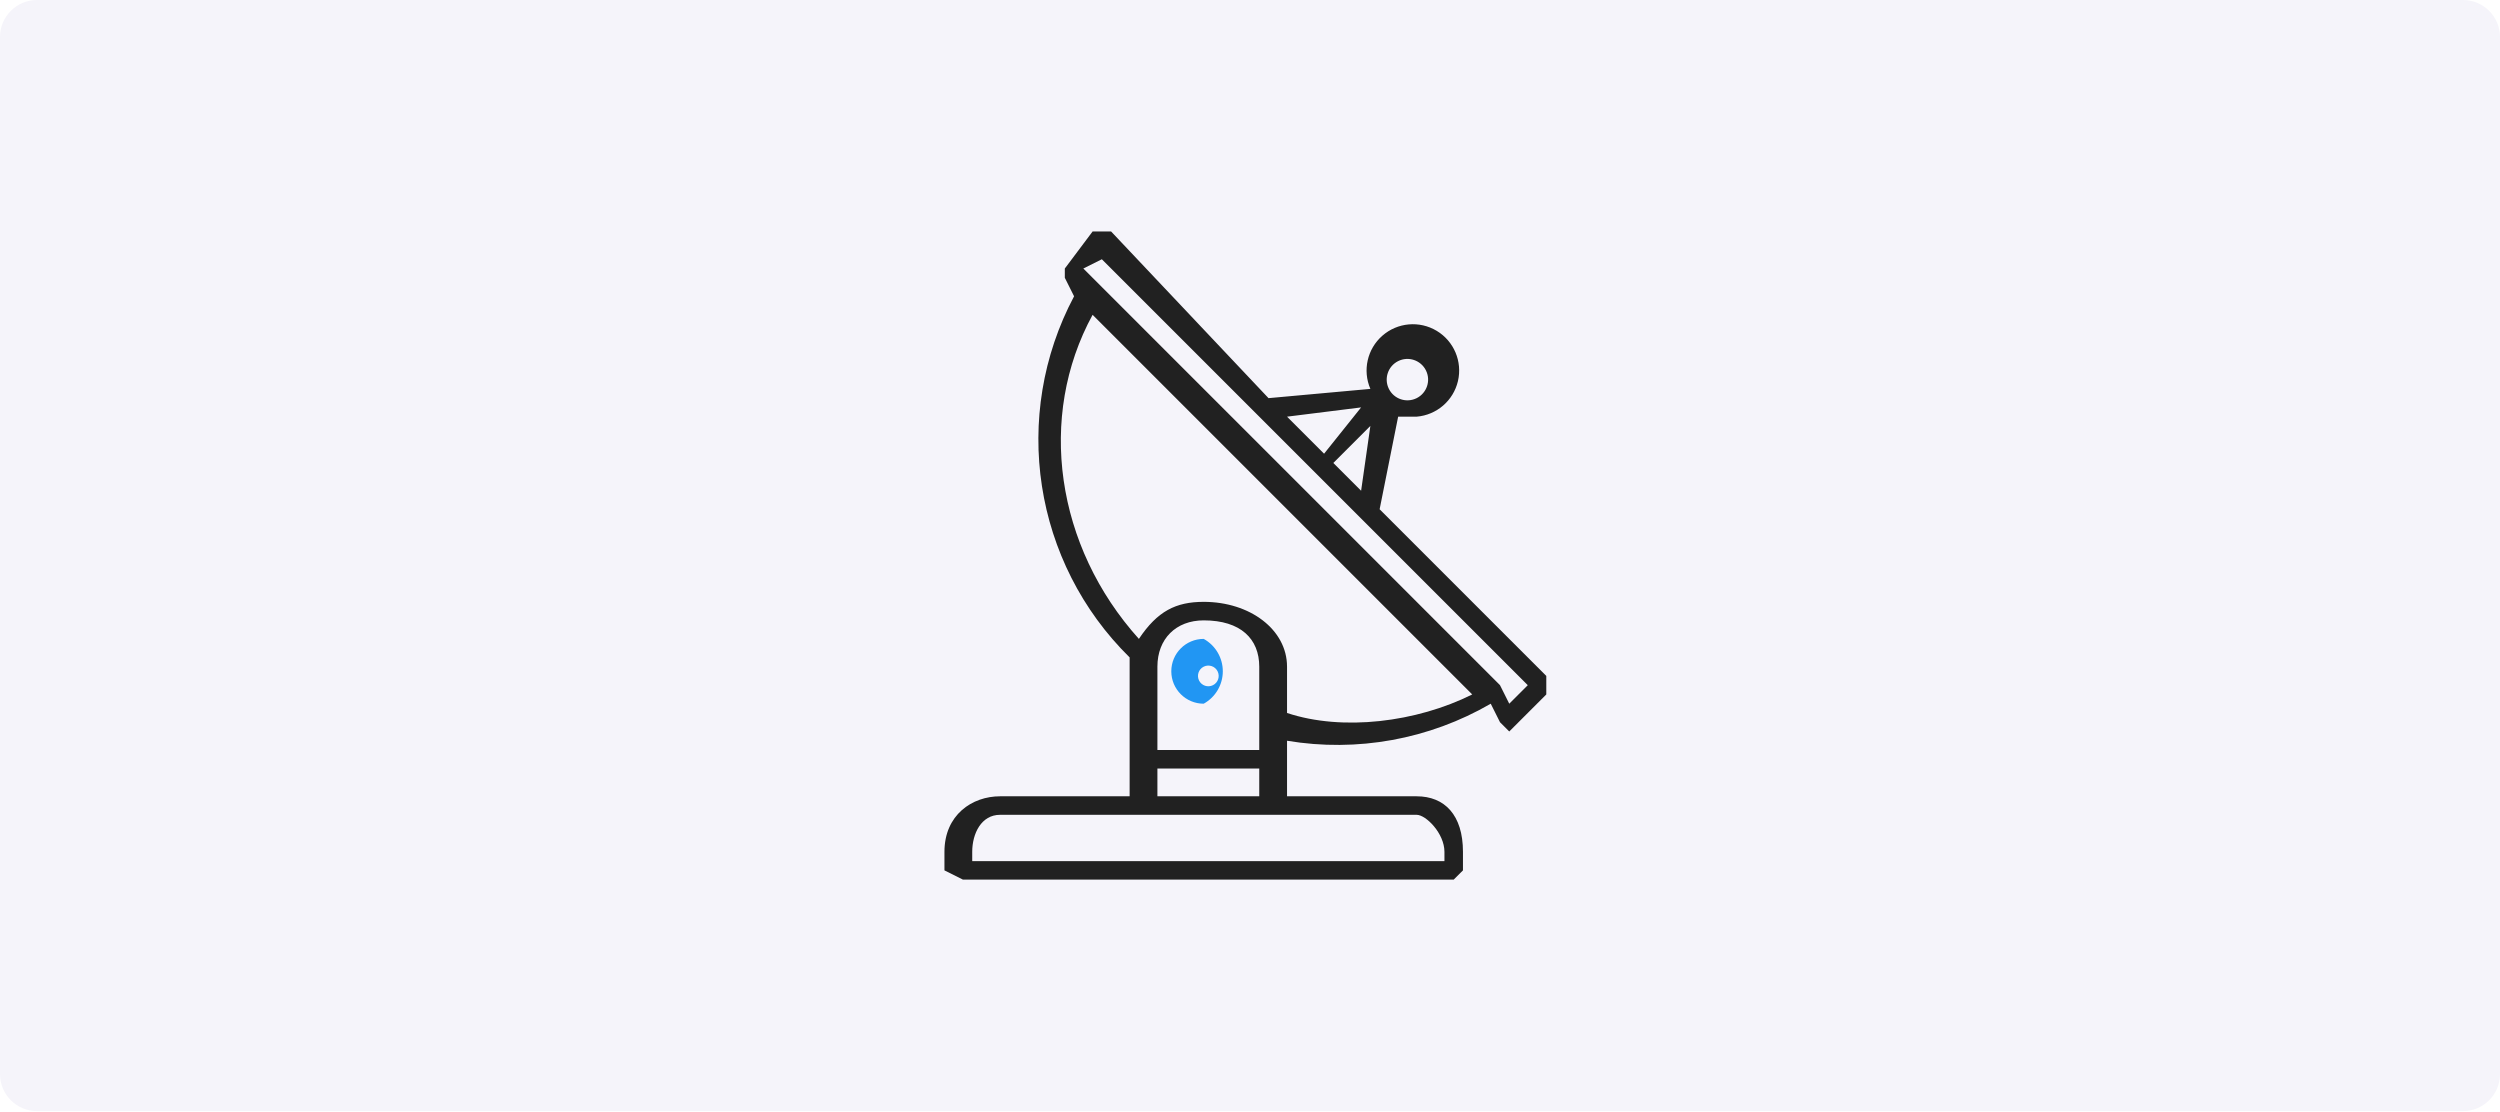
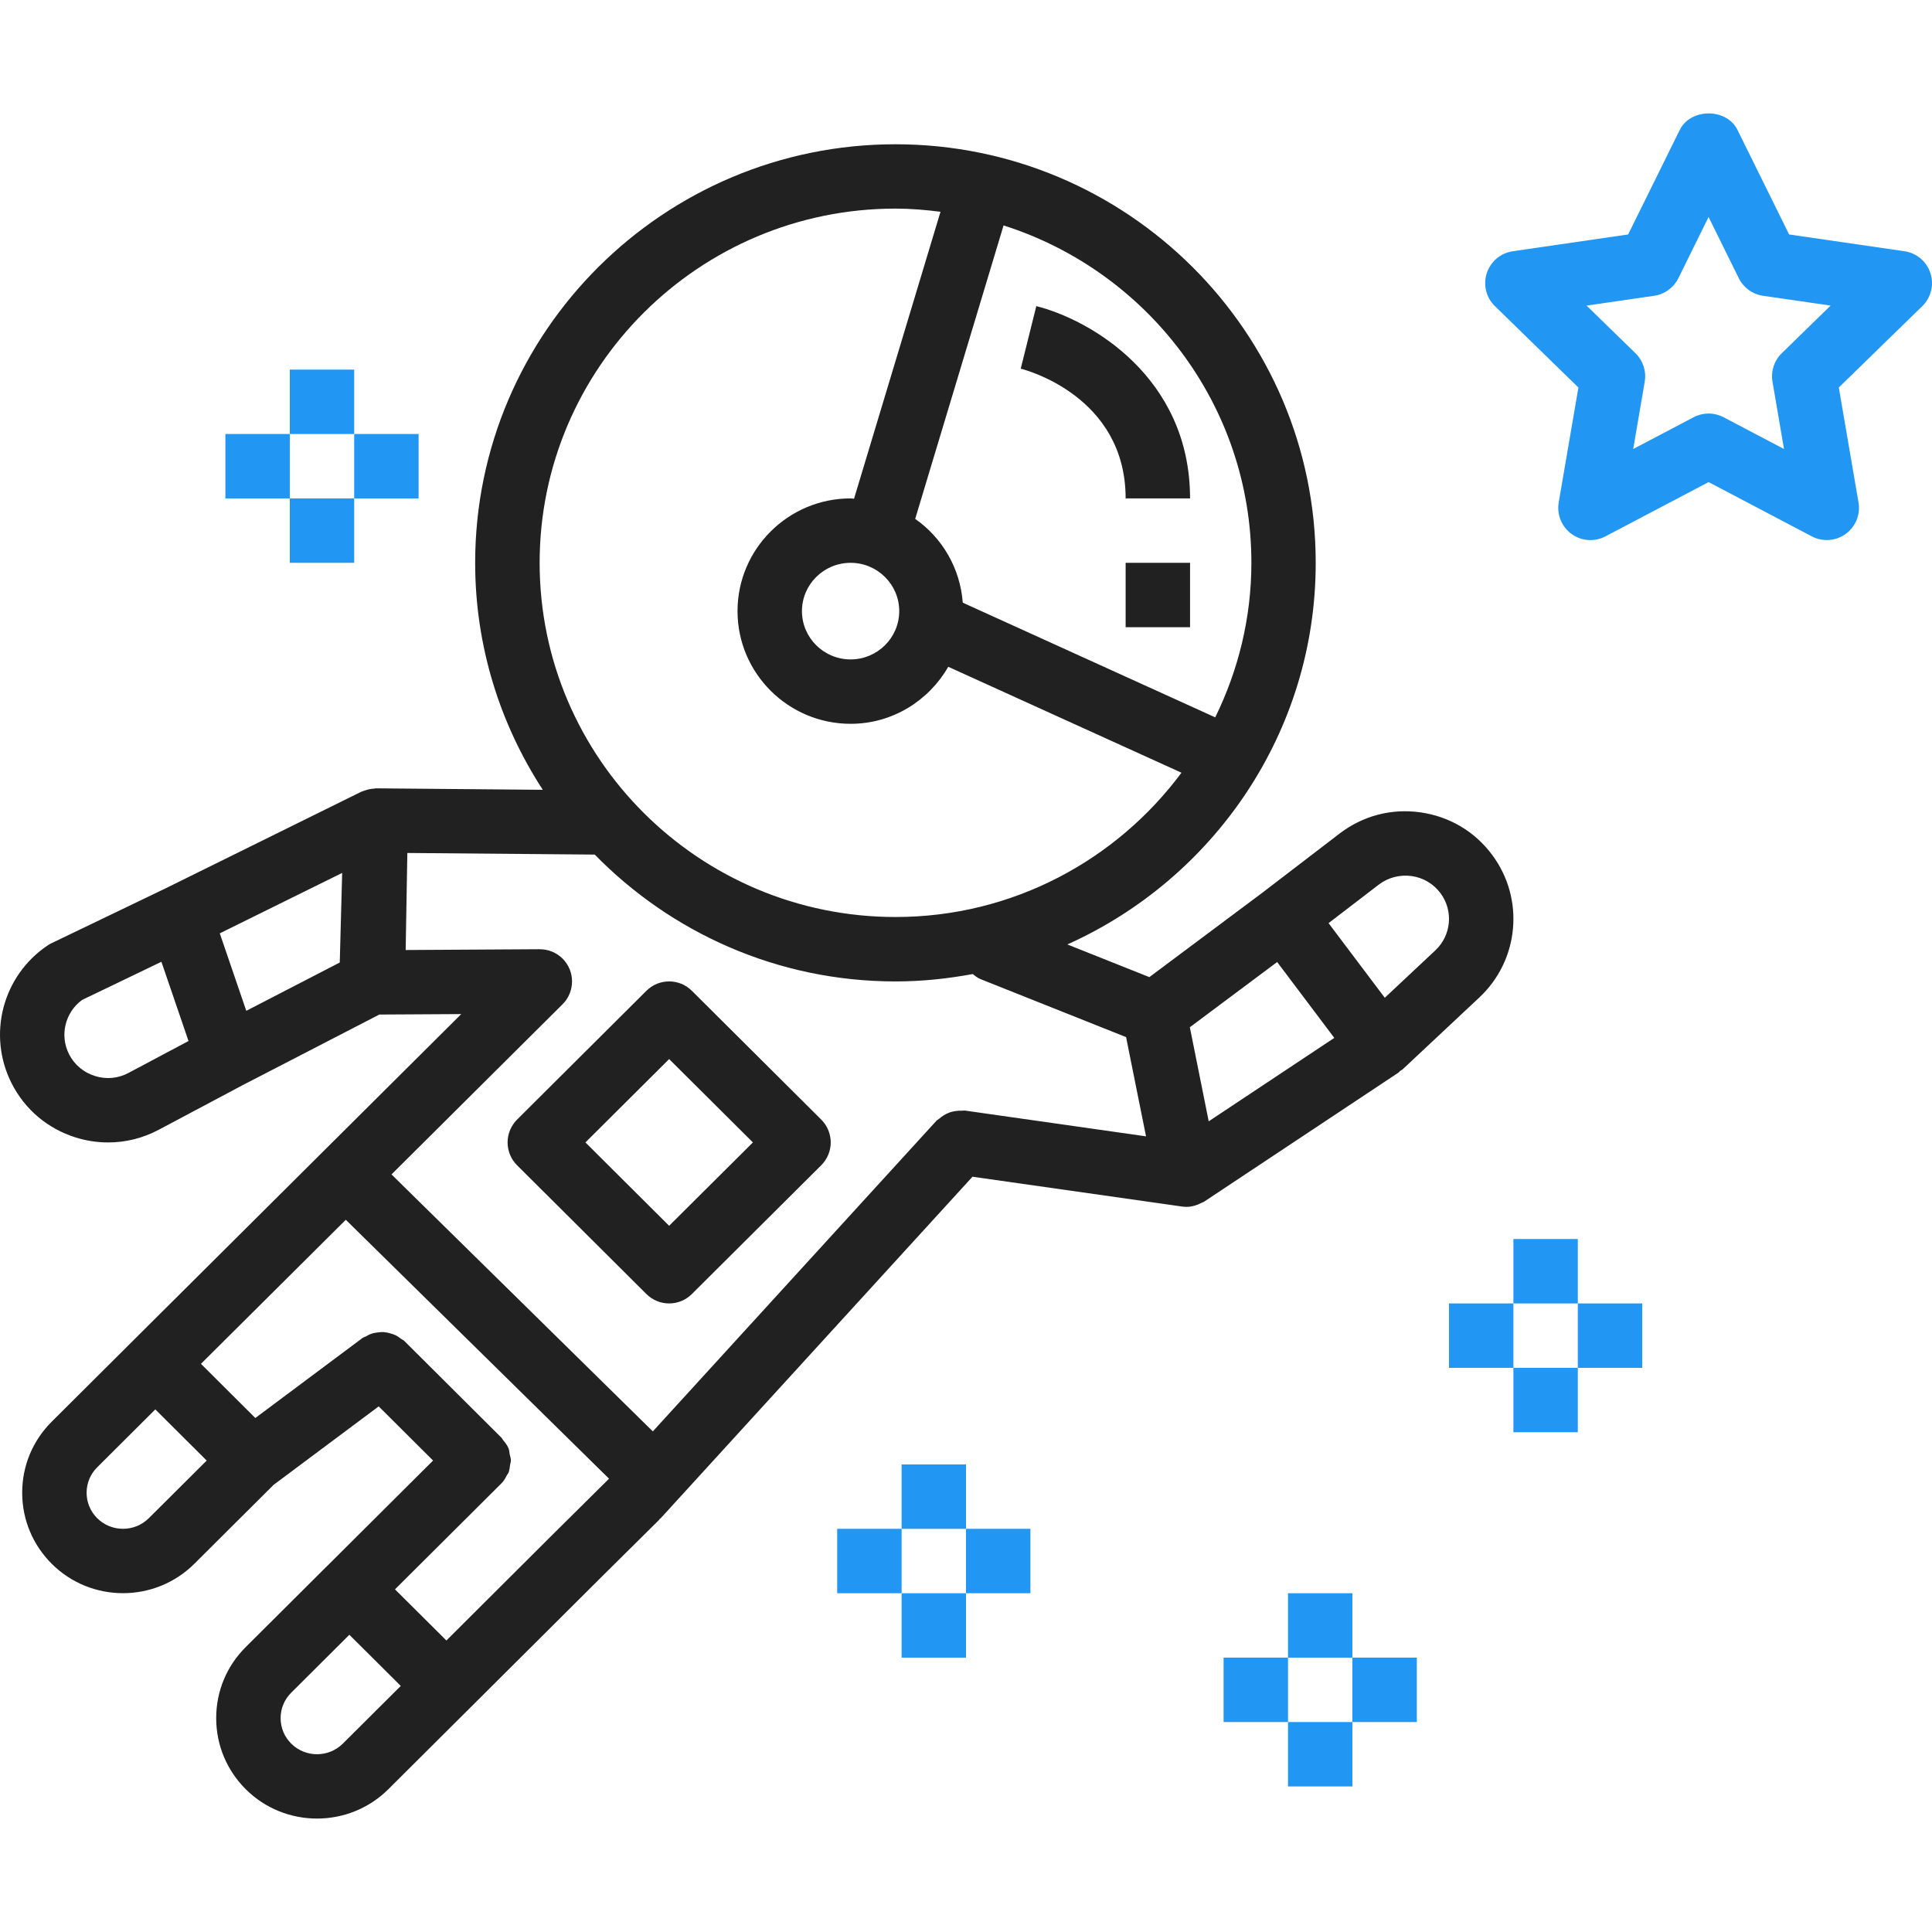
- <svg xmlns="http://www.w3.org/2000/svg" width="270" height="120" fill="none">
-   <rect width="270" height="120" rx="4" fill="#F5F4FA" />
-   <path d="m167 73-18-18 2-10h2a5 5 0 1 0-5-3l-11 1-17-18h-2l-3 4v1l1 2a33 33 0 0 0 6 39v15h-14c-3 0-6 2-6 6v2l2 1h53l1-1v-2c0-4-2-6-5-6h-14v-6a33 33 0 0 0 22-4l1 2 1 1 1-1 3-3v-2Zm-16-34a2 2 0 1 1 2 4 2 2 0 0 1-2-4Zm-3 7-1 7-3-3 4-4Zm-1-2-4 5-4-4 8-1Zm6 44c1 0 3 2 3 4v1h-51v-1c0-2 1-4 3-4h45Zm-17-5v3h-11v-3h11Zm-11-2v-9c0-3 2-5 5-5 4 0 6 2 6 5v9h-11Zm14-4v-5c0-4-4-7-9-7-3 0-5 1-7 4-9-10-11-24-5-35l41 41c-6 3-14 4-20 2Zm24-1-1-2-43-43-2-2 2-1 17 17 29 29-2 2Z" fill="#212121" />
-   <path d="M130 69a3 3 0 1 0 0 7 4 4 0 0 0 0-7Zm1 5a1 1 0 1 1-1-2 1 1 0 0 1 1 2Z" fill="#2196F3" />
+ <svg xmlns="http://www.w3.org/2000/svg" width="70" height="70" viewBox="0 0 70 70" fill="none">
+   <path d="M69.943 9.896C69.806 9.475 69.442 9.167 69.002 9.103L64.823 8.495L62.953 4.708C62.561 3.91 61.253 3.91 60.861 4.708L58.991 8.495L54.811 9.103C54.372 9.167 54.008 9.474 53.869 9.897C53.732 10.319 53.845 10.783 54.164 11.092L57.189 14.041L56.475 18.203C56.401 18.641 56.58 19.083 56.938 19.345C57.301 19.608 57.775 19.641 58.168 19.433L61.906 17.467L65.644 19.433C65.815 19.523 66.002 19.567 66.188 19.567C66.429 19.567 66.671 19.492 66.874 19.344C67.233 19.083 67.413 18.641 67.337 18.203L66.623 14.04L69.648 11.092C69.965 10.782 70.08 10.319 69.943 9.896ZM64.556 12.799C64.281 13.066 64.156 13.454 64.221 13.832L64.638 16.269L62.45 15.118C62.279 15.029 62.093 14.984 61.906 14.984C61.719 14.984 61.534 15.029 61.362 15.118L59.174 16.269L59.591 13.832C59.657 13.454 59.531 13.068 59.257 12.799L57.484 11.072L59.932 10.717C60.312 10.662 60.64 10.423 60.811 10.078L61.905 7.862L62.999 10.078C63.17 10.422 63.497 10.662 63.878 10.717L66.326 11.072L64.556 12.799Z" fill="#2196F3" />
+   <path d="M57.167 44.892H54.834V47.226H57.167V44.892Z" fill="#2196F3" />
+   <path d="M57.167 49.559H54.834V51.892H57.167V49.559Z" fill="#2196F3" />
+   <path d="M59.5 47.226H57.167V49.559H59.5V47.226Z" fill="#2196F3" />
+   <path d="M54.834 47.226H52.5V49.559H54.834V47.226Z" fill="#2196F3" />
+   <path d="M49 57.726H46.667V60.059H49V57.726Z" fill="#2196F3" />
+   <path d="M49 62.393H46.667V64.726H49V62.393Z" fill="#2196F3" />
+   <path d="M51.334 60.059H49V62.393H51.334V60.059Z" fill="#2196F3" />
+   <path d="M46.667 60.059H44.333V62.393H46.667V60.059Z" fill="#2196F3" />
+   <path d="M35 53.059H32.667V55.393H35V53.059Z" fill="#2196F3" />
+   <path d="M35 57.726H32.667V60.059H35V57.726Z" fill="#2196F3" />
+   <path d="M37.333 55.392H35V57.726H37.333V55.392Z" fill="#2196F3" />
+   <path d="M32.667 55.392H30.333V57.726H32.667V55.392Z" fill="#2196F3" />
+   <path d="M12.833 13.392H10.5V15.725H12.833V13.392Z" fill="#2196F3" />
+   <path d="M12.833 18.059H10.5V20.392H12.833V18.059Z" fill="#2196F3" />
+   <path d="M15.166 15.725H12.833V18.059H15.166V15.725Z" fill="#2196F3" />
+   <path d="M10.5 15.725H8.166V18.059H10.5V15.725Z" fill="#2196F3" />
+   <path d="M54.064 30.974C53.435 30.126 52.512 29.58 51.464 29.433C50.412 29.283 49.373 29.56 48.533 30.203L45.795 32.301L45.794 32.303L41.643 35.403L38.672 34.219C43.969 31.843 47.671 26.545 47.671 20.394C47.671 12.031 40.84 5.227 32.444 5.227C24.047 5.227 17.216 12.031 17.216 20.394C17.216 23.425 18.123 26.244 19.666 28.616L13.62 28.563C13.617 28.563 13.613 28.563 13.61 28.563C13.591 28.563 13.576 28.573 13.559 28.574C13.443 28.578 13.33 28.602 13.219 28.642C13.191 28.652 13.162 28.658 13.135 28.671C13.121 28.677 13.107 28.678 13.093 28.685L6.021 32.176C6.02 32.176 6.018 32.176 6.018 32.178L1.877 34.169C1.831 34.189 1.784 34.216 1.739 34.246C0.088 35.345 -0.474 37.504 0.43 39.268C0.912 40.206 1.732 40.896 2.74 41.212C3.129 41.334 3.525 41.393 3.92 41.393C4.553 41.393 5.181 41.238 5.756 40.931L8.792 39.317L13.744 36.759L16.712 36.742L4.808 48.588C4.807 48.59 4.806 48.59 4.805 48.591L1.877 51.507C1.185 52.196 0.804 53.109 0.804 54.084C0.804 55.056 1.185 55.972 1.877 56.662C2.587 57.369 3.522 57.724 4.456 57.724C5.392 57.724 6.325 57.369 7.038 56.662L9.913 53.799L13.721 50.956L15.691 52.918L11.838 56.755C11.836 56.756 11.835 56.756 11.834 56.757L8.906 59.674C8.214 60.362 7.833 61.276 7.833 62.25C7.833 63.223 8.214 64.139 8.906 64.829C9.616 65.536 10.552 65.89 11.486 65.89C12.421 65.89 13.357 65.536 14.068 64.829L16.998 61.912L21.684 57.245C21.685 57.244 21.685 57.243 21.686 57.242L23.895 55.054L23.887 55.046C23.901 55.032 23.921 55.027 23.935 55.012L35.235 42.635L42.828 43.715C42.883 43.723 42.938 43.727 42.993 43.727C43.134 43.727 43.27 43.693 43.402 43.643C43.441 43.629 43.474 43.61 43.511 43.592C43.553 43.571 43.597 43.559 43.637 43.532L50.666 38.865C50.692 38.848 50.706 38.82 50.73 38.801C50.758 38.779 50.793 38.77 50.819 38.745L53.6 36.14C55.047 34.784 55.247 32.563 54.064 30.974ZM4.66 38.872C4.281 39.075 3.851 39.116 3.439 38.985C3.03 38.858 2.699 38.579 2.505 38.203C2.153 37.517 2.357 36.681 2.974 36.23L5.848 34.847L6.54 36.869L6.83 37.718L4.66 38.872ZM12.31 34.874L8.923 36.624L8.365 34.991L7.963 33.817L12.397 31.628L12.31 34.874ZM45.34 20.392C45.34 22.401 44.861 24.296 44.03 25.991L34.883 21.836C34.788 20.582 34.137 19.484 33.159 18.8L36.361 8.168C41.563 9.823 45.34 14.675 45.34 20.392ZM19.552 20.392C19.552 13.316 25.336 7.558 32.446 7.558C32.999 7.558 33.54 7.605 34.076 7.673L30.943 18.071C30.901 18.07 30.862 18.058 30.819 18.058C28.56 18.058 26.722 19.89 26.722 22.142C26.722 24.394 28.56 26.225 30.819 26.225C32.337 26.225 33.65 25.387 34.358 24.159L42.807 27.997C40.456 31.162 36.694 33.225 32.446 33.225C25.336 33.225 19.552 27.468 19.552 20.392ZM32.581 22.142C32.581 23.107 31.79 23.892 30.819 23.892C29.847 23.892 29.056 23.107 29.056 22.142C29.056 21.177 29.847 20.392 30.819 20.392C31.79 20.392 32.581 21.177 32.581 22.142ZM5.392 55.007C4.875 55.52 4.038 55.519 3.523 55.009C3.274 54.76 3.138 54.432 3.138 54.084C3.138 53.736 3.274 53.408 3.523 53.162L5.627 51.065L7.489 52.919L5.392 55.007ZM12.422 63.174C11.905 63.687 11.068 63.688 10.552 63.175C10.303 62.927 10.167 62.599 10.167 62.25C10.167 61.903 10.303 61.575 10.552 61.329L12.658 59.231L13.539 60.107L14.521 61.085L12.422 63.174ZM20.038 55.586C20.037 55.587 20.036 55.587 20.035 55.589L16.174 59.438L15.293 58.562L14.311 57.585L18.168 53.745C18.168 53.745 18.168 53.745 18.168 53.744C18.169 53.743 18.17 53.743 18.172 53.742C18.259 53.654 18.314 53.549 18.368 53.445C18.383 53.415 18.412 53.389 18.425 53.358C18.461 53.268 18.467 53.171 18.481 53.077C18.488 53.023 18.511 52.973 18.511 52.918C18.511 52.84 18.483 52.764 18.467 52.687C18.453 52.617 18.453 52.546 18.426 52.478C18.382 52.368 18.306 52.272 18.227 52.177C18.204 52.151 18.196 52.119 18.172 52.094C18.172 52.094 18.172 52.094 18.171 52.094C18.169 52.093 18.169 52.091 18.168 52.09L14.653 48.59C14.616 48.552 14.568 48.537 14.526 48.505C14.464 48.458 14.405 48.413 14.336 48.38C14.269 48.347 14.201 48.327 14.132 48.308C14.057 48.287 13.985 48.271 13.906 48.265C13.835 48.26 13.769 48.267 13.697 48.276C13.619 48.285 13.546 48.295 13.47 48.32C13.396 48.343 13.331 48.379 13.264 48.418C13.22 48.442 13.171 48.451 13.13 48.481L9.251 51.377L7.281 49.414L12.529 44.195L22.067 53.576L20.038 55.586ZM34.955 40.237C34.921 40.233 34.889 40.245 34.855 40.243C34.77 40.238 34.689 40.244 34.603 40.258C34.537 40.27 34.474 40.283 34.411 40.305C34.336 40.331 34.269 40.366 34.2 40.407C34.134 40.447 34.075 40.489 34.018 40.542C33.99 40.566 33.956 40.578 33.93 40.606L23.653 51.862L14.185 42.551L20.383 36.386C20.839 35.931 20.841 35.192 20.386 34.735C20.156 34.505 19.854 34.392 19.552 34.393V34.392L14.698 34.421L14.759 30.905L21.549 30.963C24.317 33.794 28.176 35.559 32.446 35.559C33.403 35.559 34.336 35.46 35.245 35.291C35.332 35.361 35.419 35.432 35.528 35.476L40.8 37.576L41.133 39.235L41.523 41.172L34.955 40.237ZM43.794 40.627L43.11 37.219L46.274 34.856L47.102 35.955L48.344 37.605L43.794 40.627ZM52.005 34.434L50.173 36.151L48.136 33.447L49.954 32.053C50.294 31.792 50.722 31.685 51.142 31.74C51.564 31.8 51.938 32.02 52.192 32.362C52.666 33 52.585 33.891 52.005 34.434Z" fill="#212121" />
+   <path d="M29.755 40.565L25.067 35.898C24.613 35.445 23.875 35.445 23.421 35.898L18.734 40.565C18.515 40.786 18.391 41.082 18.391 41.392C18.391 41.703 18.514 42 18.734 42.219L23.421 46.886C23.648 47.112 23.947 47.226 24.244 47.226C24.542 47.226 24.84 47.112 25.067 46.886L29.755 42.219C29.974 42 30.099 41.703 30.099 41.392C30.099 41.082 29.975 40.784 29.755 40.565ZM24.244 44.413L21.211 41.392L24.244 38.372L27.279 41.392L24.244 44.413Z" fill="#212121" />
+   <path d="M37.547 11.092L36.983 13.358C37.139 13.397 40.784 14.346 40.784 18.059H43.118C43.118 13.646 39.474 11.572 37.547 11.092Z" fill="#212121" />
+   <path d="M43.118 20.392H40.784V22.725H43.118V20.392Z" fill="#212121" />
</svg>
